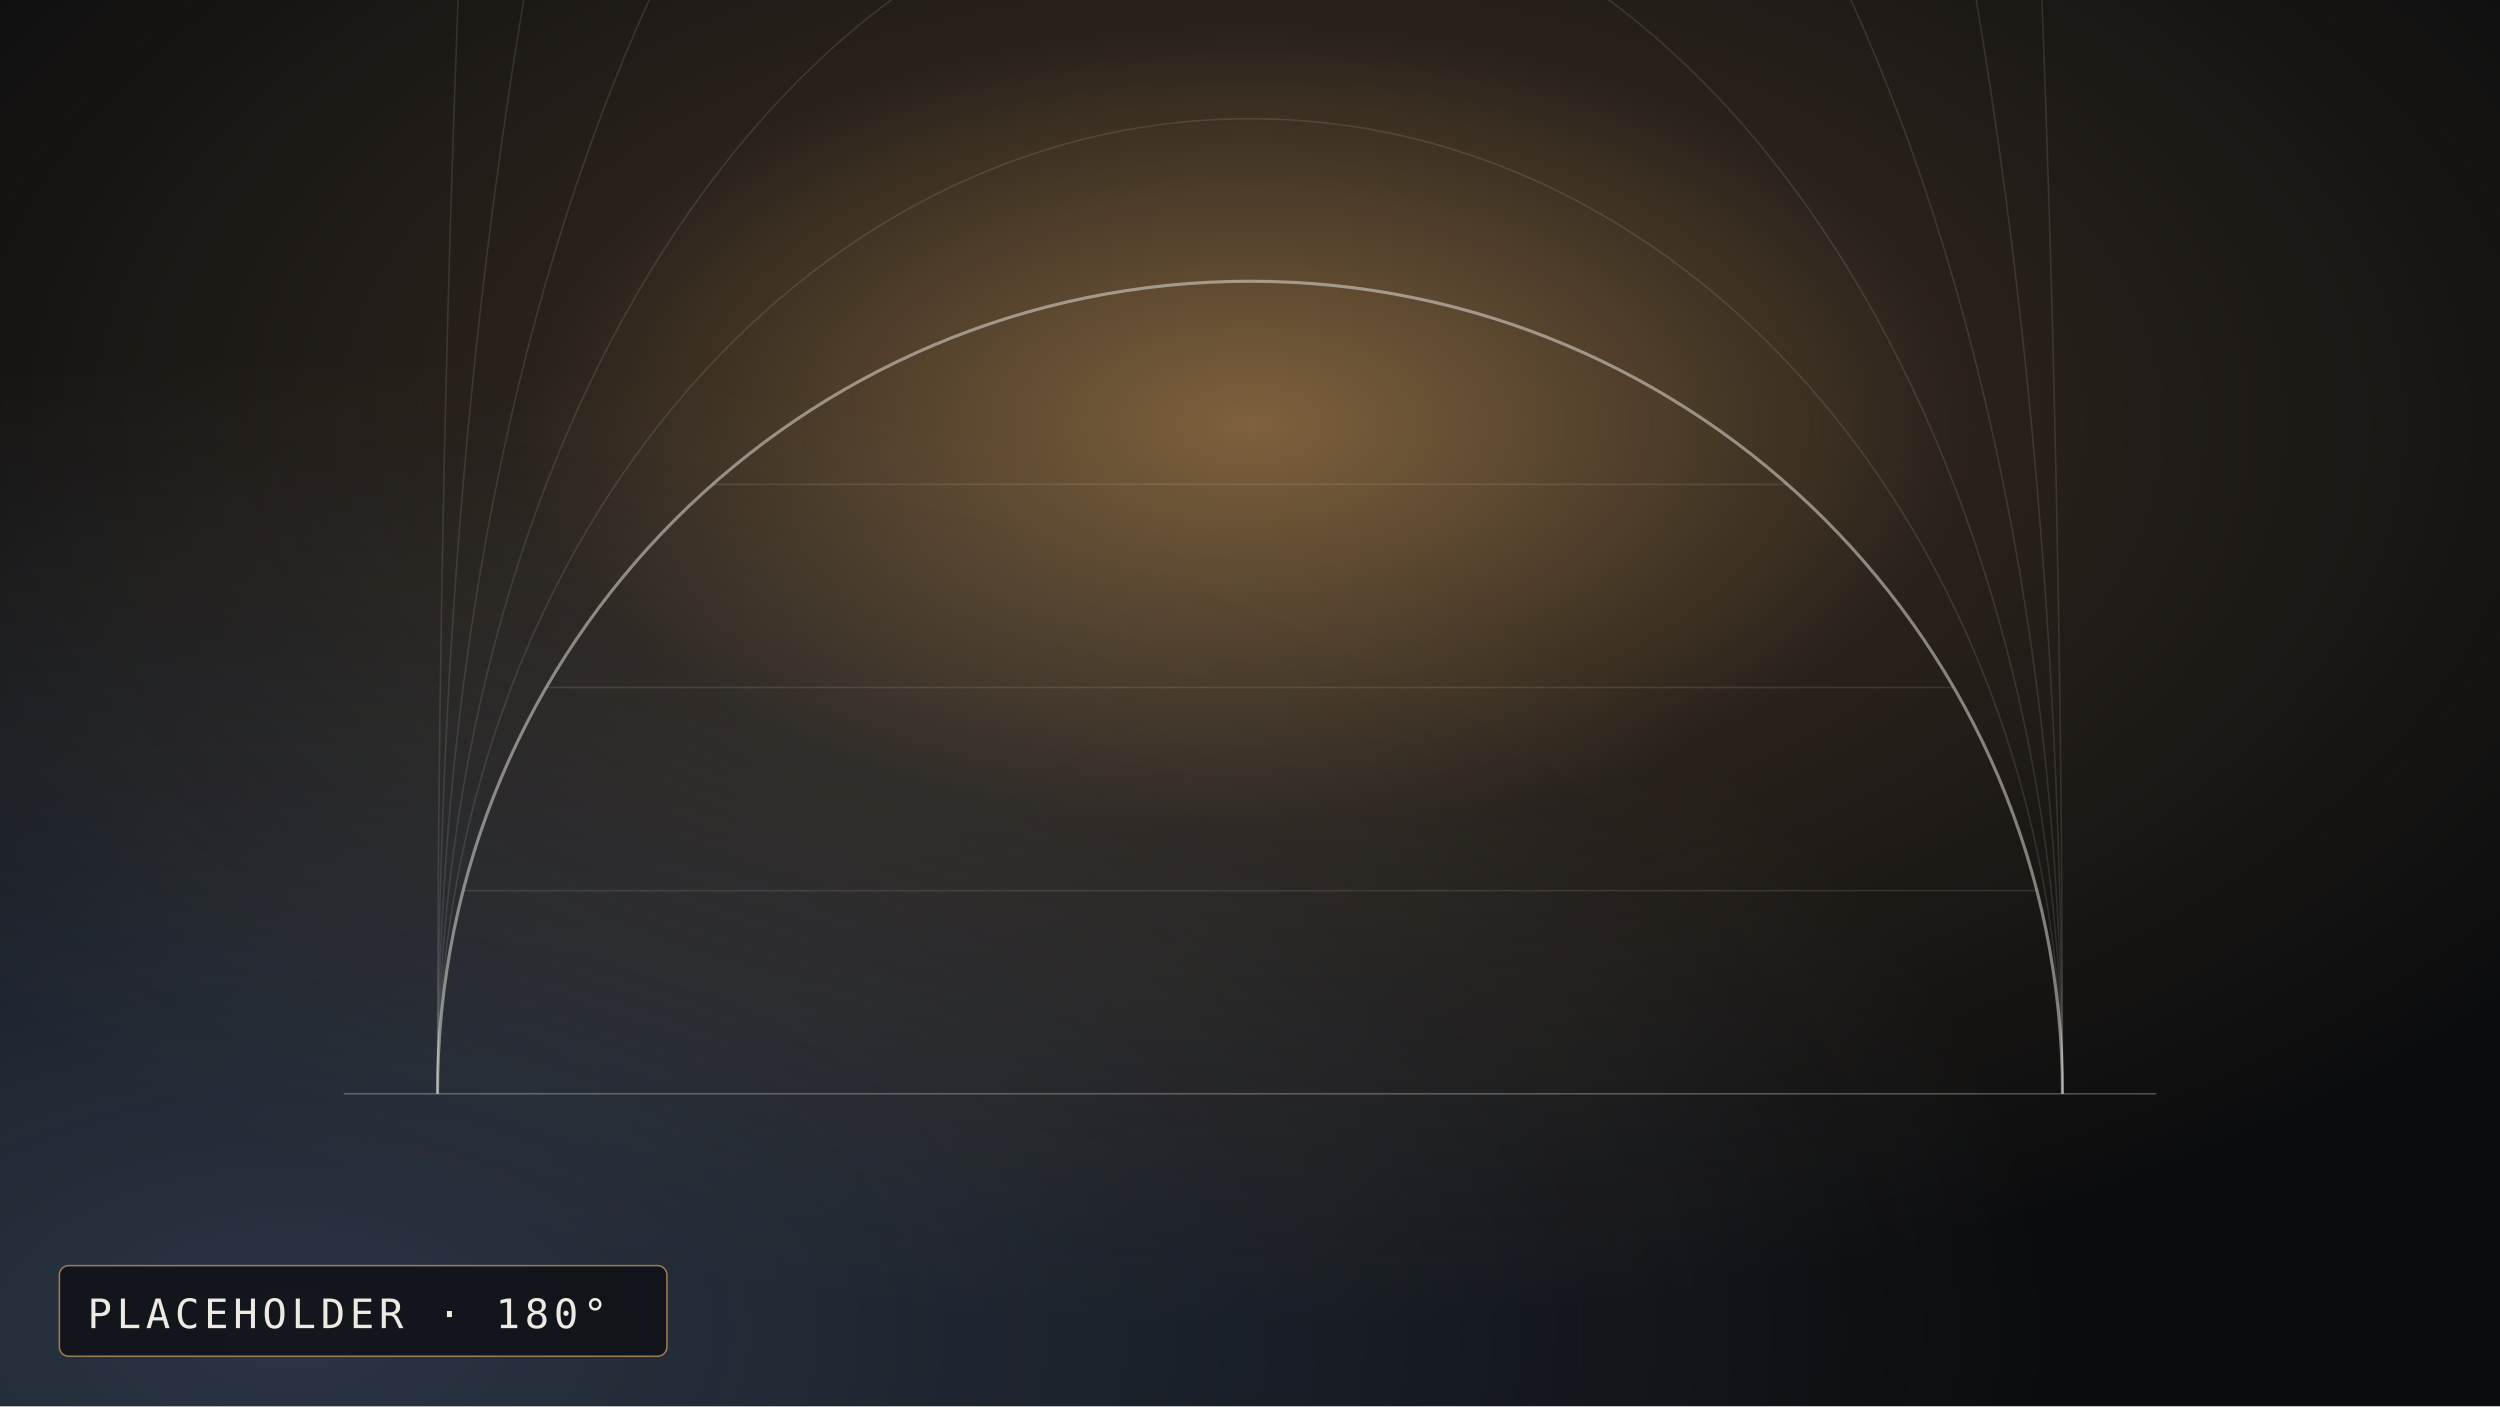
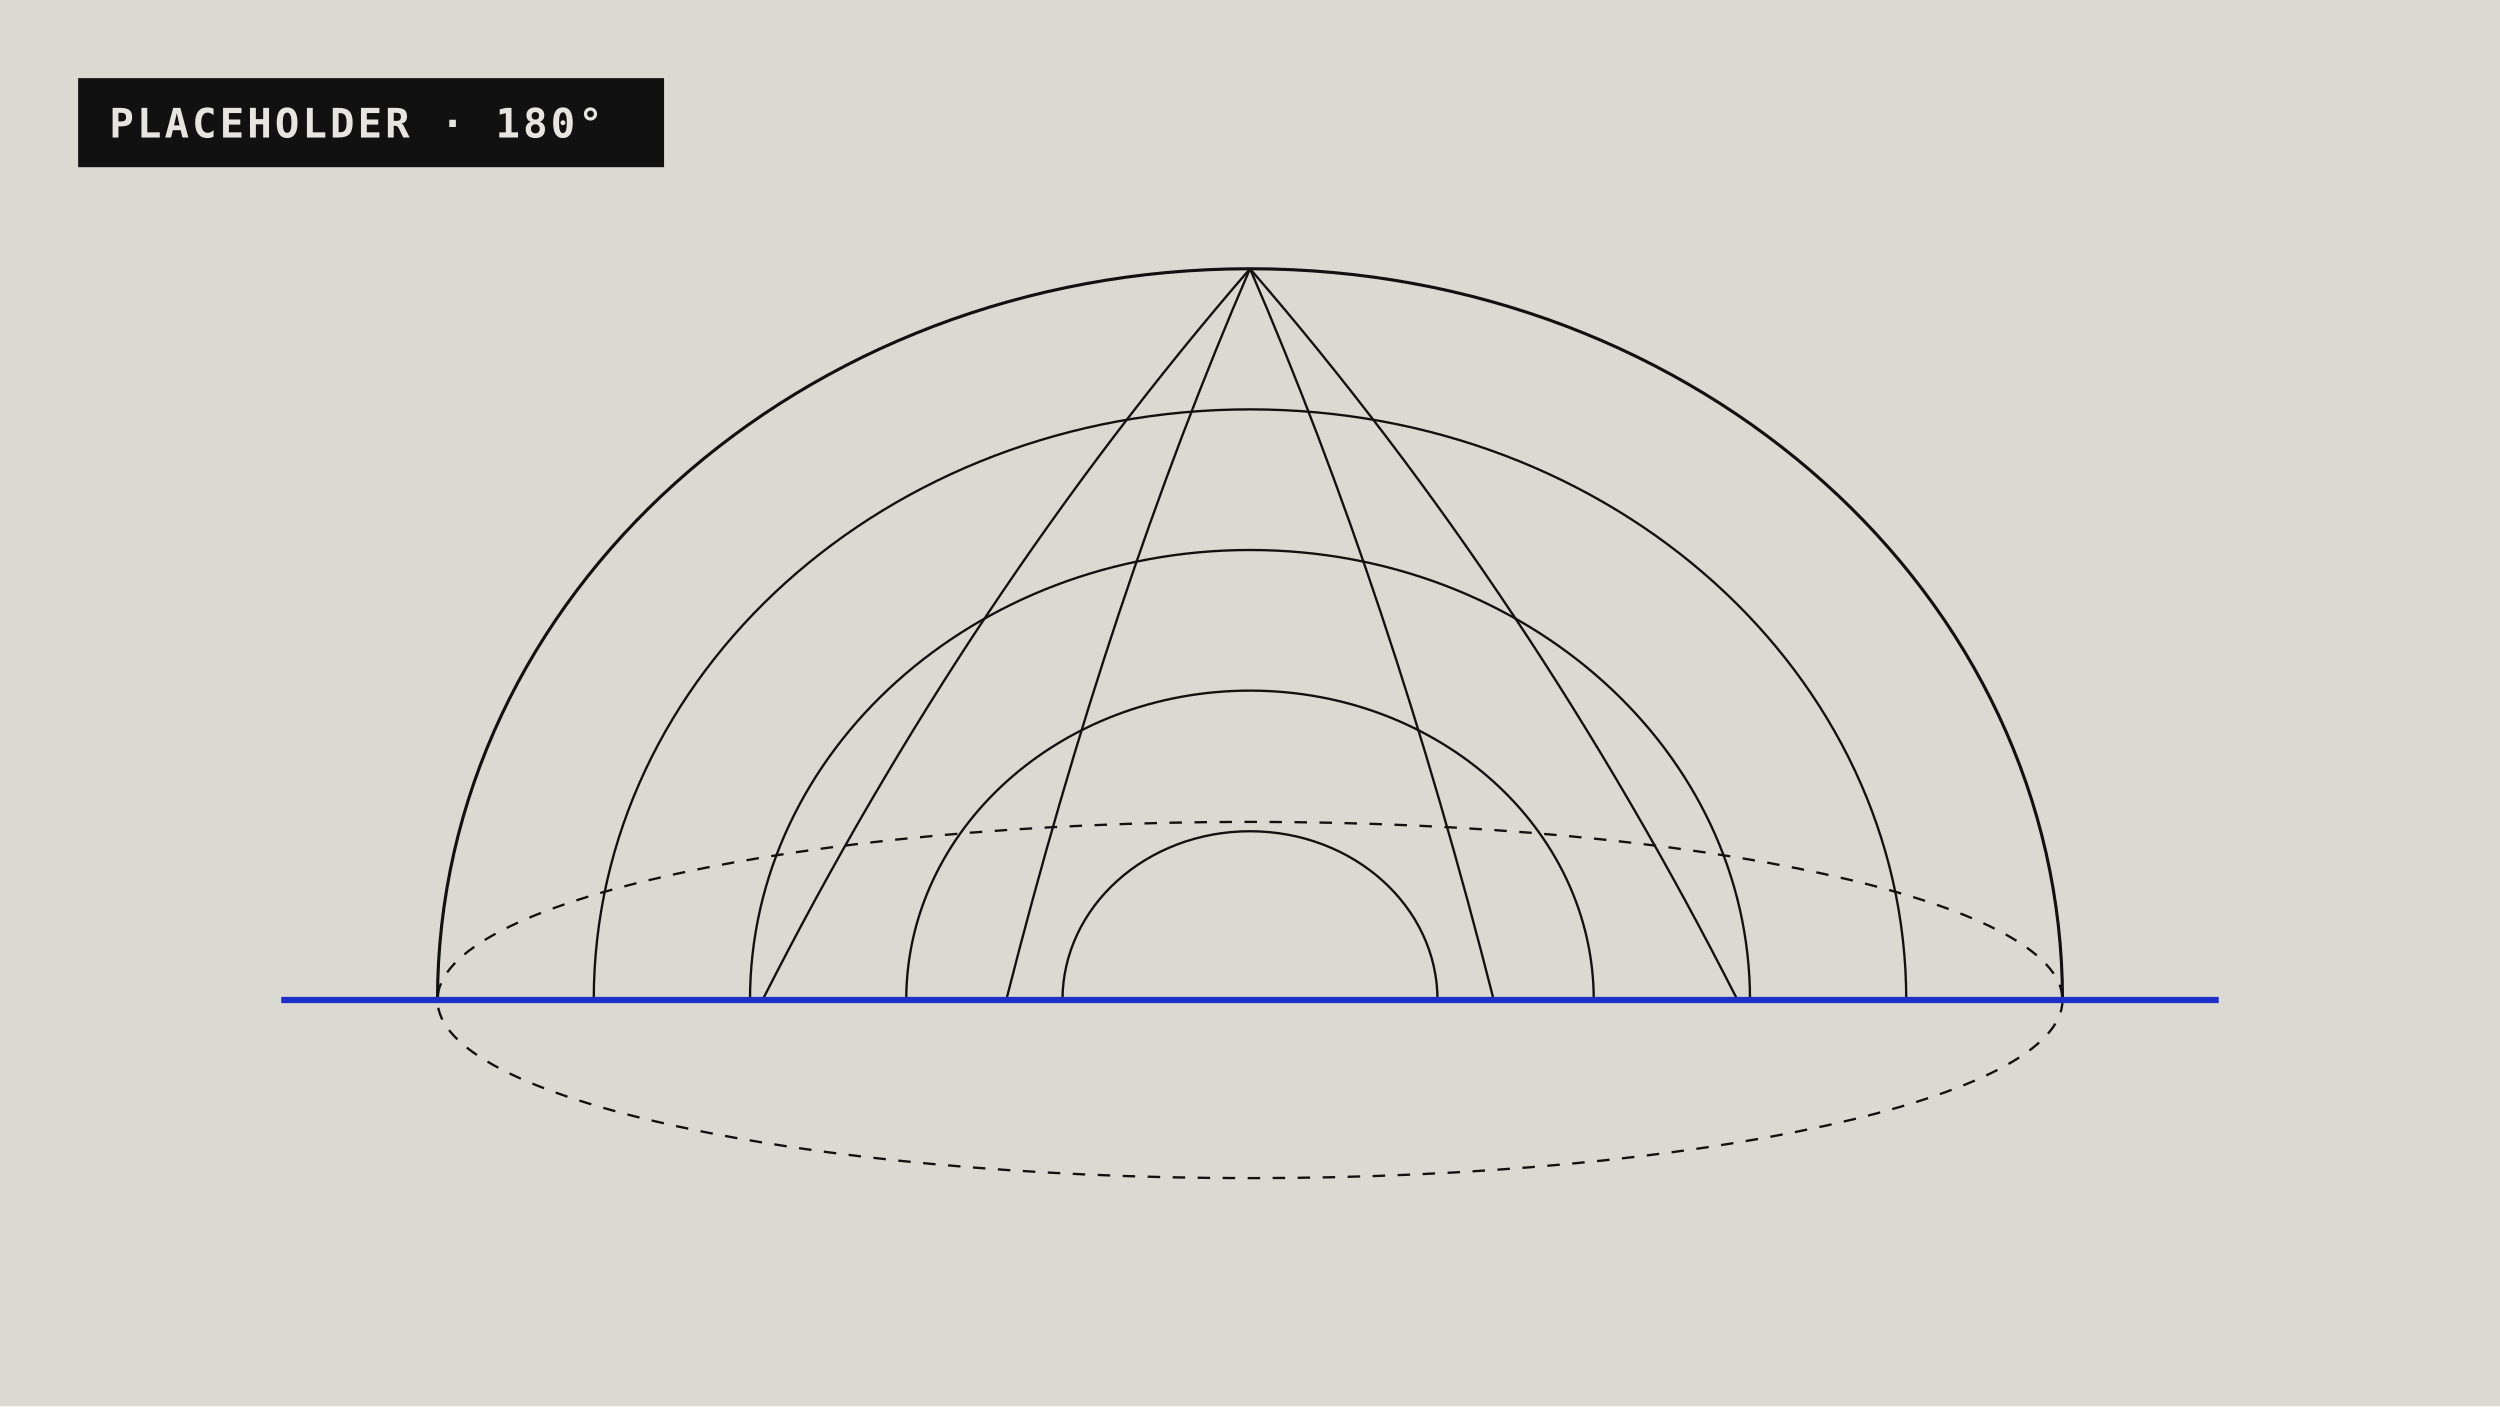
<svg xmlns="http://www.w3.org/2000/svg" viewBox="0 0 1600 900" width="1600" height="900">
-   <defs>
-     <radialGradient id="key" cx="0.5" cy="0.3" r="0.65">
-       <stop offset="0" stop-color="#f2b66d" stop-opacity="0.5" />
-       <stop offset="0.45" stop-color="#f2b66d" stop-opacity="0.12" />
-       <stop offset="1" stop-color="#f2b66d" stop-opacity="0" />
-     </radialGradient>
-     <radialGradient id="fill" cx="0.12" cy="0.95" r="0.7">
-       <stop offset="0" stop-color="#4a5d7a" stop-opacity="0.5" />
-       <stop offset="1" stop-color="#4a5d7a" stop-opacity="0" />
-     </radialGradient>
-   </defs>
-   <rect width="1600" height="900" fill="#0b0c0e" />
-   <rect width="1600" height="900" fill="url(#fill)" />
-   <rect width="1600" height="900" fill="url(#key)" />
-   <g fill="none" stroke="#edeae4">
-     <path d="M280 700 A 520 520 0 0 1 1320 700" stroke-opacity="0.5" stroke-width="2" />
-     <path d="M280 700 A 86.667 520 0 0 1 1320 700" stroke-opacity="0.12" />
-     <path d="M280 700 A 173.333 520 0 0 1 1320 700" stroke-opacity="0.12" />
-     <path d="M280 700 A 260 520 0 0 1 1320 700" stroke-opacity="0.12" />
-     <path d="M280 700 A 346.667 520 0 0 1 1320 700" stroke-opacity="0.12" />
-     <path d="M280 700 A 433.333 520 0 0 1 1320 700" stroke-opacity="0.12" />
-     <path d="M296.512 570 L 1303.488 570" stroke-opacity="0.12" />
-     <path d="M349.667 440 L 1250.333 440" stroke-opacity="0.12" />
-     <path d="M456.052 310 L 1143.948 310" stroke-opacity="0.12" />
-     <line x1="220" y1="700" x2="1380" y2="700" stroke-opacity="0.3" />
+   <rect width="1600" height="900" fill="#dcd9d2" />
+   <g fill="none" stroke="#111111" stroke-width="1.5">
+     <path d="M280 640 A520 468 0 0 1 1320 640" stroke-width="2" />
+     <path d="M380 640 A420 378 0 0 1 1220 640" stroke-width="1.5" />
+     <path d="M480 640 A320 288 0 0 1 1120 640" stroke-width="1.5" />
+     <path d="M580 640 A220 198 0 0 1 1020 640" stroke-width="1.5" />
+     <path d="M680 640 A120 108 0 0 1 920 640" stroke-width="1.5" />
+     <ellipse cx="800" cy="640" rx="520" ry="114" stroke-dasharray="8 8" />
+     <path d="M800 172 Q 620.0 380 488.0 640" />
+     <path d="M800 172 Q 710.0 380 644.0 640" />
+     <path d="M800 172 Q 890.0 380 956.0 640" />
+     <path d="M800 172 Q 980.0 380 1112.0 640" />
  </g>
-   <g font-family="ui-monospace, Menlo, Consolas, monospace" font-size="26" letter-spacing="3" fill="#edeae4">
-     <rect x="38" y="810" width="388.8" height="58" rx="6" fill="#0b0c0e" fill-opacity="0.72" stroke="#f2b66d" stroke-opacity="0.6" />
-     <text x="56" y="850">PLACEHOLDER · 180°</text>
+   <line x1="180" y1="640" x2="1420" y2="640" stroke="#1d31c9" stroke-width="4" />
+   <g font-family="Space Mono, ui-monospace, Menlo, Consolas, monospace" font-size="26" font-weight="700" letter-spacing="2">
+     <rect x="50" y="50" width="375" height="57" fill="#111111" />
+     <text x="70" y="88" fill="#e7e5e0">PLACEHOLDER · 180°</text>
  </g>
</svg>
